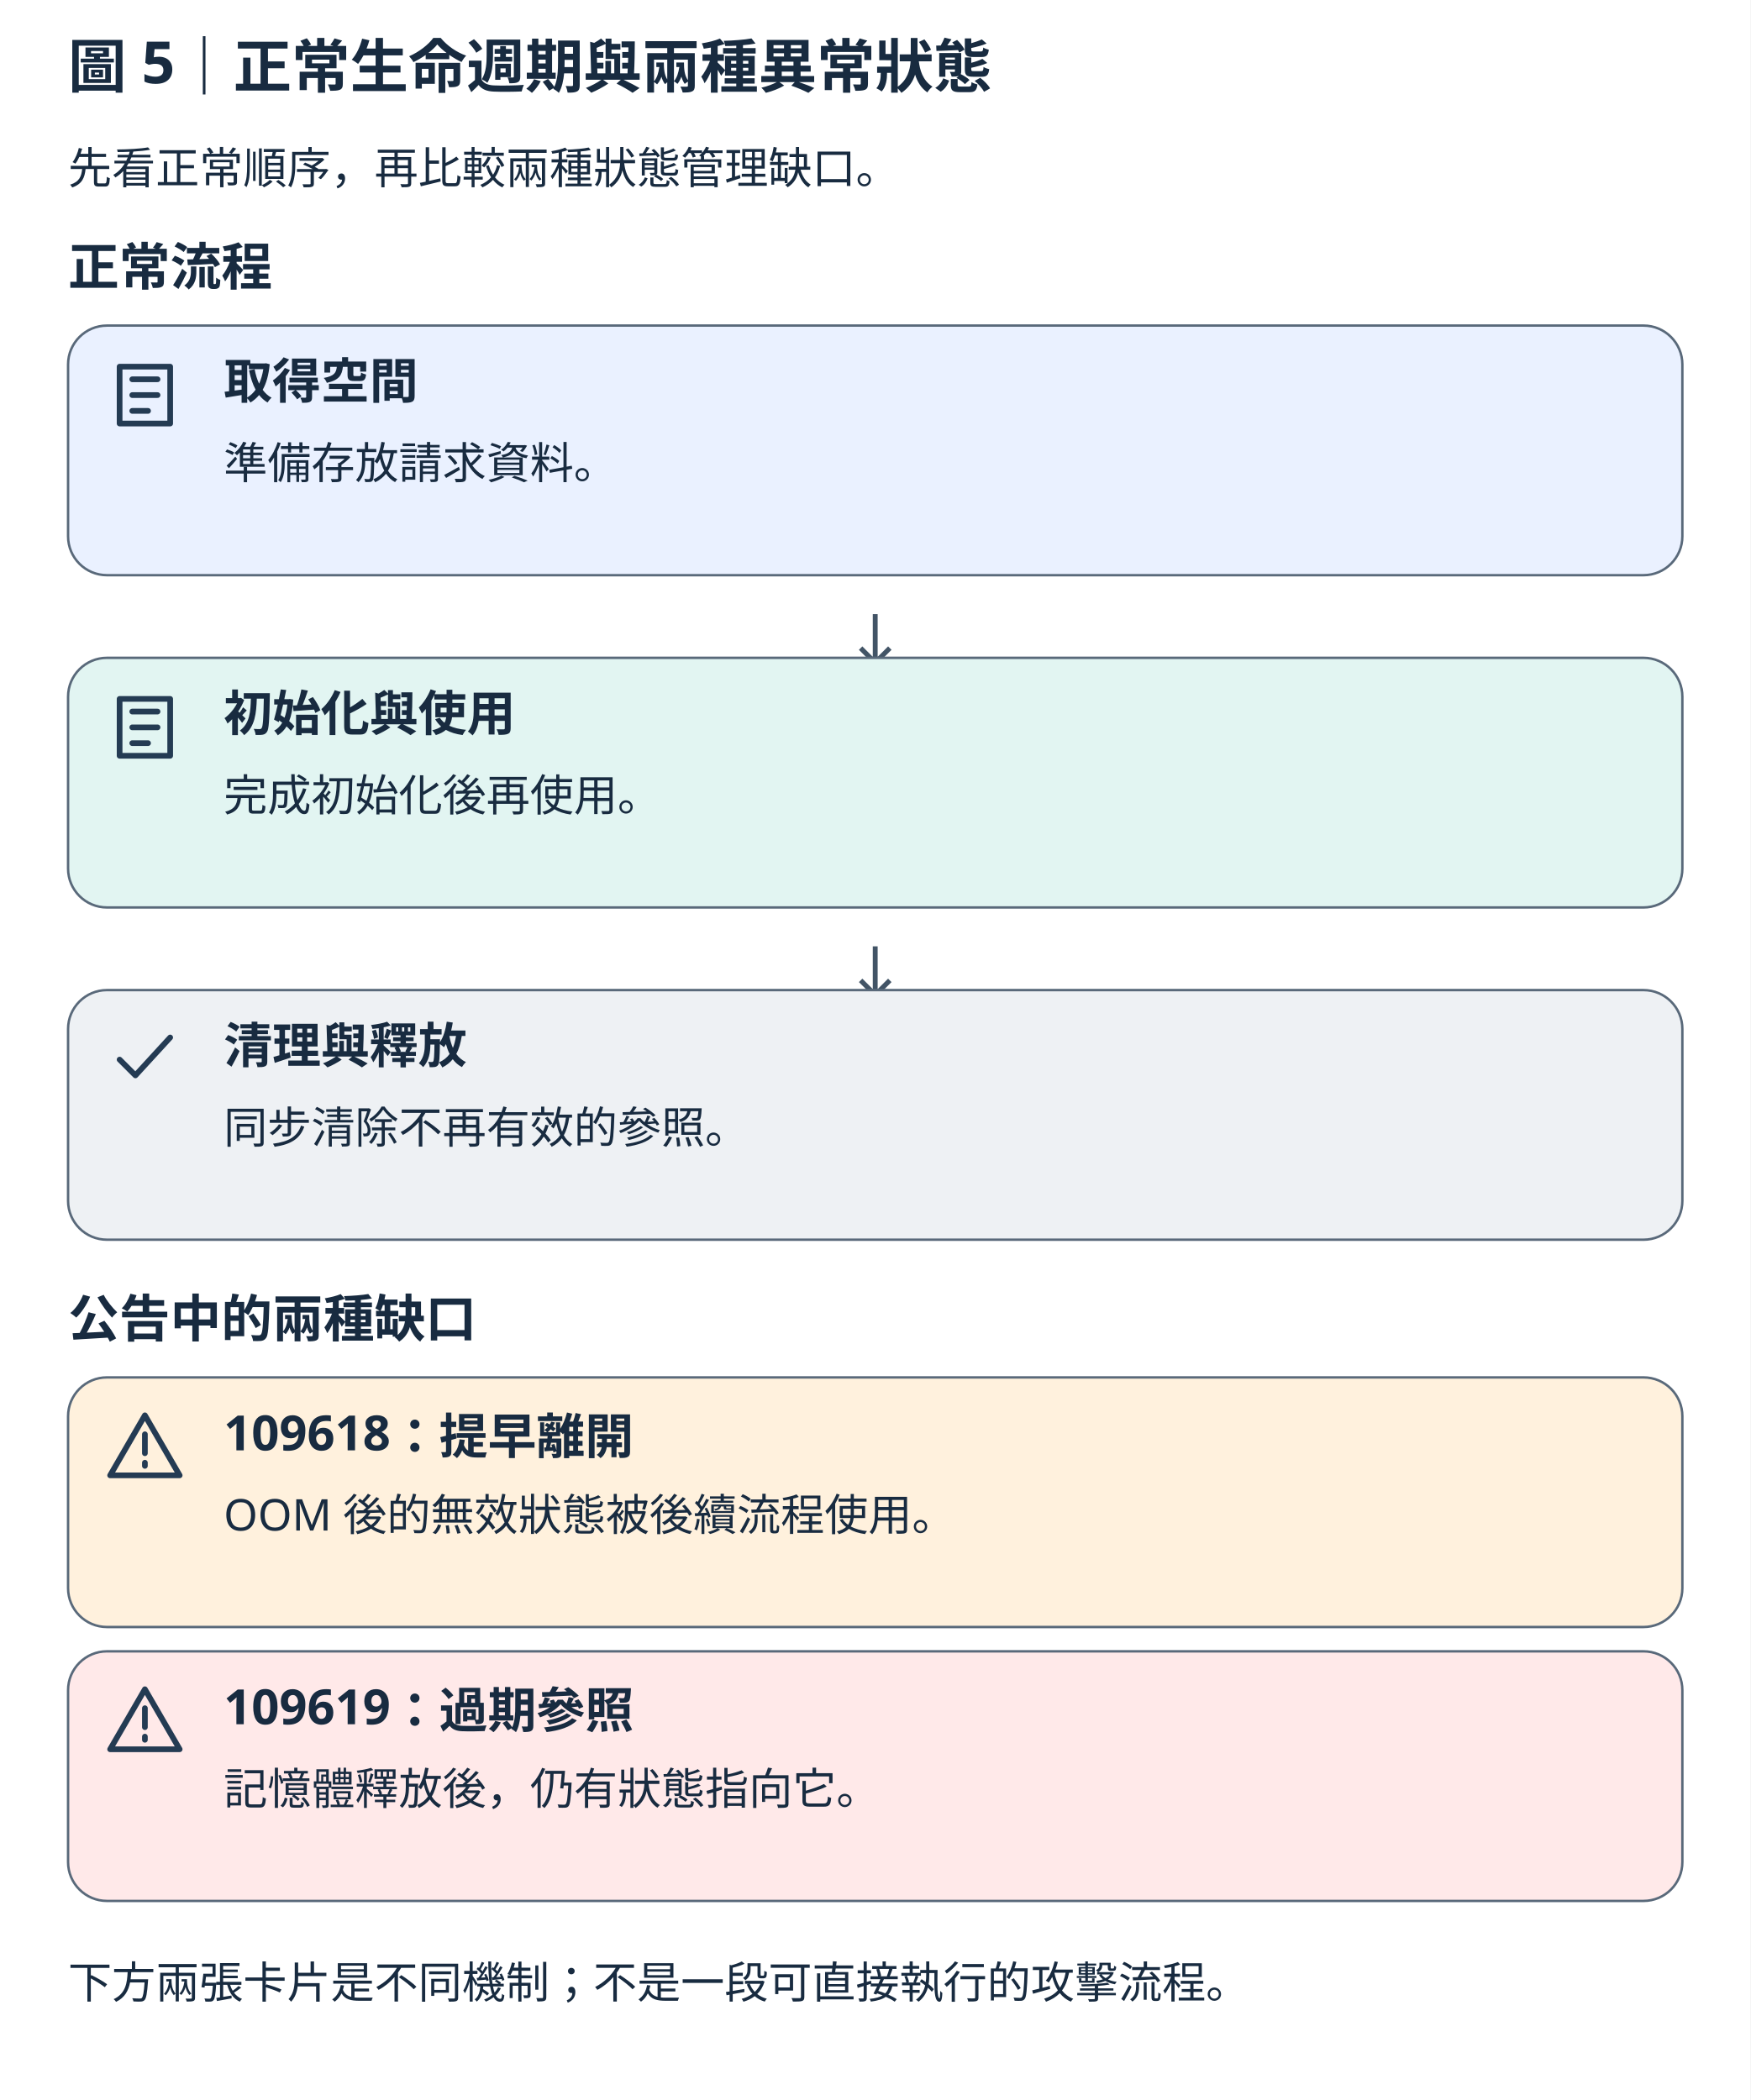
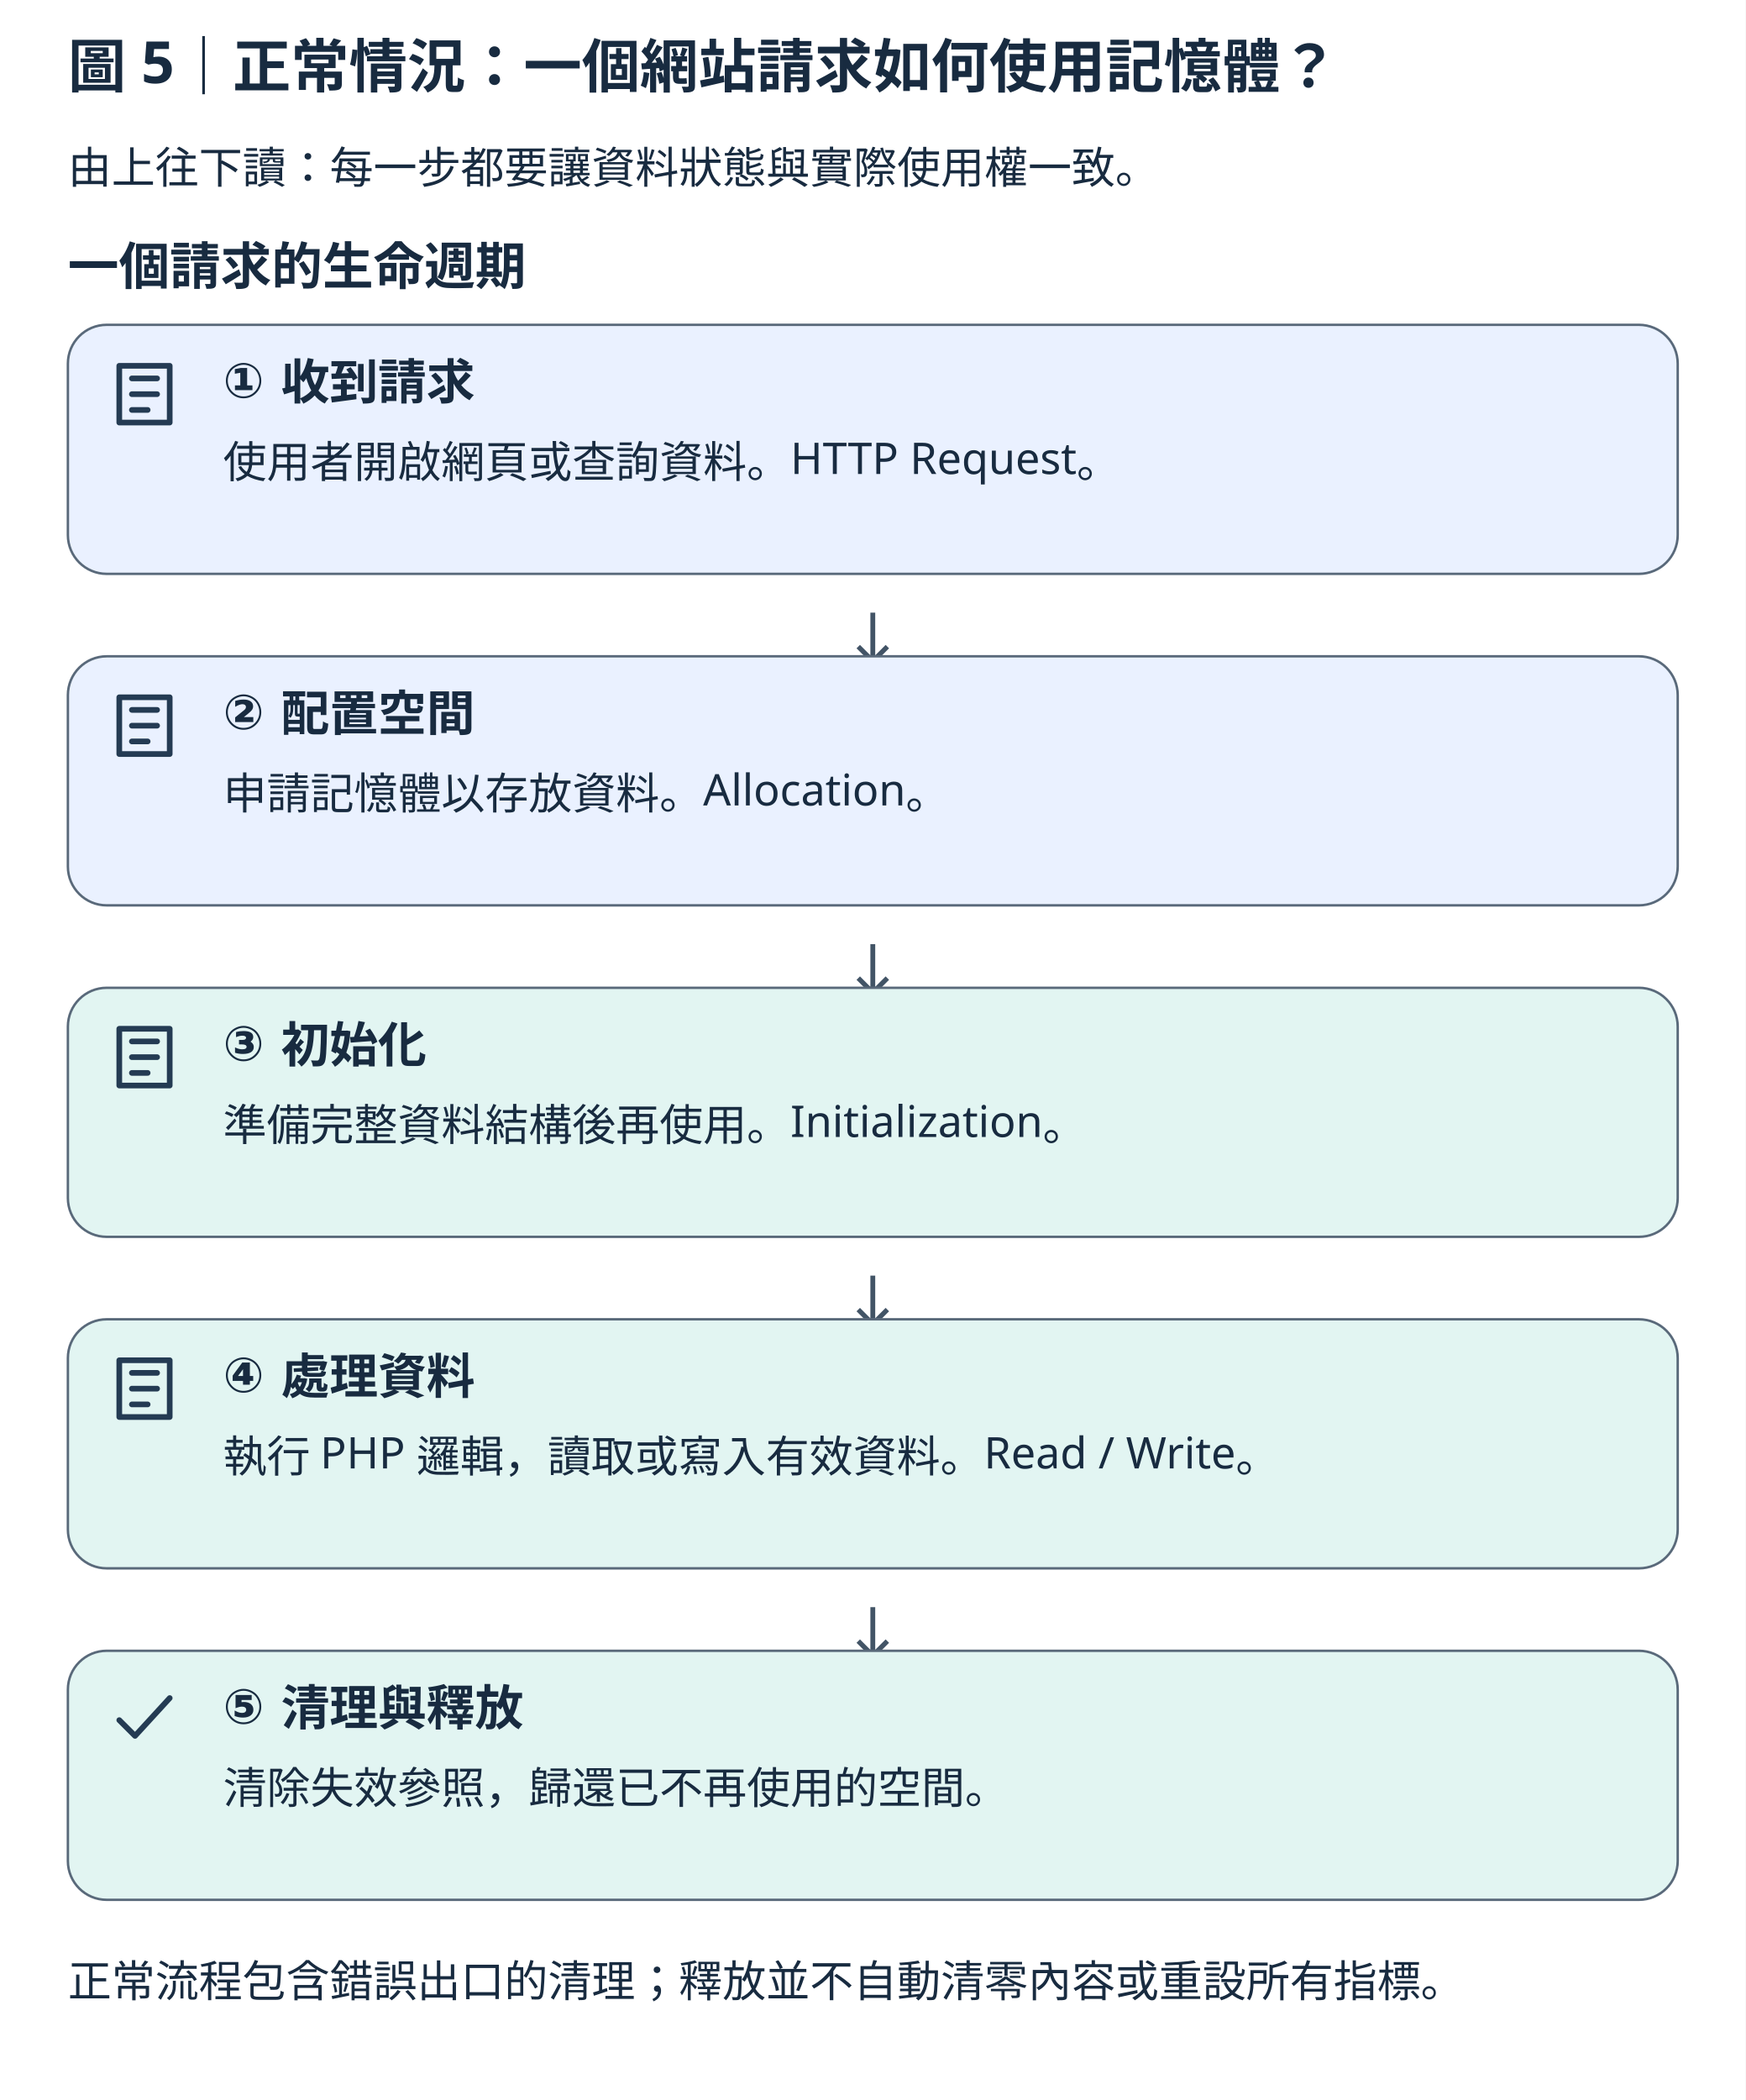
- <svg xmlns="http://www.w3.org/2000/svg" lang="zh-Hant" viewBox="0 0 720 864" role="img" aria-labelledby="title description">
-   <rect width="720" height="864" fill="#ffffff" />
+ <svg xmlns="http://www.w3.org/2000/svg" lang="zh-Hant" viewBox="0 0 720 866" role="img" aria-labelledby="title description">
+   <rect width="720" height="866" fill="#ffffff" />
  <g font-family="system-ui, sans-serif" fill="#182b40">
-     <text x="28" y="36" font-size="24" font-weight="700">圖 5｜正常生命週期與兩種異常狀態</text>
-     <text x="28" y="75.6" font-size="18">先看正常順序，再比較兩種狀態管理缺口。</text>
-     <text x="28" y="117.3" font-size="21" font-weight="700">正常流程</text>
+     <text x="28" y="36" font-size="24" font-weight="700">圖 5｜正常情況：一個網站請求如何使用記憶體？</text>
+     <text x="28" y="75.6" font-size="18">由上往下讀：每一步都要讓資料狀態與實際使用權一致。</text>
+     <text x="28" y="117.3" font-size="21" font-weight="700">一個請求的生命週期</text>
    <rect x="28" y="133.95" width="664" height="102.7" rx="16" fill="#eaf1ff" stroke="#59697a" />
    <path d="M4 3h16v18H4z M8 7h8 M8 12h8 M8 17h5" transform="translate(44 146.95) scale(1.3)" fill="none" stroke="#243b53" stroke-width="1.8" stroke-linecap="round" stroke-linejoin="round" />
-     <text x="92" y="163.95" font-size="20" font-weight="700">取得空間</text>
-     <text x="92" y="196.95" font-size="18">準備存放請求資料。</text>
+     <text x="92" y="163.95" font-size="20" font-weight="700">① 收到請求</text>
+     <text x="92" y="196.95" font-size="18">使用者開啟網頁或查詢資料。HTTP Request。</text>
    <path d="M360 252.65v20m-6-6 6 6 6-6" fill="none" stroke="#425466" stroke-width="2" />
-     <rect x="28" y="270.65" width="664" height="102.7" rx="16" fill="#e2f5f2" stroke="#59697a" />
+     <rect x="28" y="270.65" width="664" height="102.7" rx="16" fill="#eaf1ff" stroke="#59697a" />
    <path d="M4 3h16v18H4z M8 7h8 M8 12h8 M8 17h5" transform="translate(44 283.65) scale(1.3)" fill="none" stroke="#243b53" stroke-width="1.8" stroke-linecap="round" stroke-linejoin="round" />
-     <text x="92" y="300.65" font-size="20" font-weight="700">初始化與使用</text>
-     <text x="92" y="333.65" font-size="18">完成初始化後再使用。</text>
+     <text x="92" y="300.65" font-size="20" font-weight="700">② 配置空間</text>
+     <text x="92" y="333.65" font-size="18">申請記憶體以存放資料。Allocation。</text>
    <path d="M360 389.35v20m-6-6 6 6 6-6" fill="none" stroke="#425466" stroke-width="2" />
-     <rect x="28" y="407.35" width="664" height="102.7" rx="16" fill="#eef1f4" stroke="#59697a" />
-     <path d="M4 12l5 5L20 5" transform="translate(44 420.35) scale(1.3)" fill="none" stroke="#243b53" stroke-width="1.8" stroke-linecap="round" stroke-linejoin="round" />
-     <text x="92" y="437.35" font-size="20" font-weight="700">清理與釋放</text>
-     <text x="92" y="470.35" font-size="18">同步清除不再有效的參照。</text>
-     <text x="28" y="550.05" font-size="21" font-weight="700">公告中的兩種缺口</text>
-     <rect x="28" y="566.7" width="664" height="102.7" rx="16" fill="#fff1dd" stroke="#59697a" />
-     <path d="M12 2 23 21H1z M12 8v6 M12 17v1" transform="translate(44 579.7) scale(1.3)" fill="none" stroke="#243b53" stroke-width="1.8" stroke-linecap="round" stroke-linejoin="round" />
-     <text x="92" y="596.7" font-size="20" font-weight="700">109618：提早離開</text>
-     <text x="92" y="629.7" font-size="18">OOM 後的無效狀態被後續流程使用。</text>
-     <rect x="28" y="679.4" width="664" height="102.7" rx="16" fill="#ffe9e9" stroke="#59697a" />
-     <path d="M12 2 23 21H1z M12 8v6 M12 17v1" transform="translate(44 692.4) scale(1.3)" fill="none" stroke="#243b53" stroke-width="1.8" stroke-linecap="round" stroke-linejoin="round" />
-     <text x="92" y="709.4" font-size="20" font-weight="700">109619：過期參照</text>
-     <text x="92" y="742.4" font-size="18">記憶體釋放後，仍有狀態指向它。</text>
-     <text x="28" y="822.1" font-size="18">下方兩張卡片是不同機制；不是一段可直接執行的攻擊流程。</text>
+     <rect x="28" y="407.35" width="664" height="102.7" rx="16" fill="#e2f5f2" stroke="#59697a" />
+     <path d="M4 3h16v18H4z M8 7h8 M8 12h8 M8 17h5" transform="translate(44 420.35) scale(1.3)" fill="none" stroke="#243b53" stroke-width="1.8" stroke-linecap="round" stroke-linejoin="round" />
+     <text x="92" y="437.35" font-size="20" font-weight="700">③ 初始化</text>
+     <text x="92" y="470.35" font-size="18">準備完整資料結構後再使用。Initialization。</text>
+     <path d="M360 526.05v20m-6-6 6 6 6-6" fill="none" stroke="#425466" stroke-width="2" />
+     <rect x="28" y="544.05" width="664" height="102.7" rx="16" fill="#e2f5f2" stroke="#59697a" />
+     <path d="M4 3h16v18H4z M8 7h8 M8 12h8 M8 17h5" transform="translate(44 557.05) scale(1.3)" fill="none" stroke="#243b53" stroke-width="1.8" stroke-linecap="round" stroke-linejoin="round" />
+     <text x="92" y="574.05" font-size="20" font-weight="700">④ 處理資料</text>
+     <text x="92" y="607.05" font-size="18">執行 PHP 邏輯，讀取或寫入有效資料。Read / Write。</text>
+     <path d="M360 662.75v20m-6-6 6 6 6-6" fill="none" stroke="#425466" stroke-width="2" />
+     <rect x="28" y="680.75" width="664" height="102.7" rx="16" fill="#e2f5f2" stroke="#59697a" />
+     <path d="M4 12l5 5L20 5" transform="translate(44 693.75) scale(1.3)" fill="none" stroke="#243b53" stroke-width="1.8" stroke-linecap="round" stroke-linejoin="round" />
+     <text x="92" y="710.75" font-size="20" font-weight="700">⑤ 清理與釋放</text>
+     <text x="92" y="743.75" font-size="18">清除失效參照，歸還已不再使用的空間。</text>
+     <text x="28" y="823.45" font-size="18">正常流程包含錯誤出口的清理；釋放並不自動清零內容或重設所有指標。</text>
  </g>
</svg>
